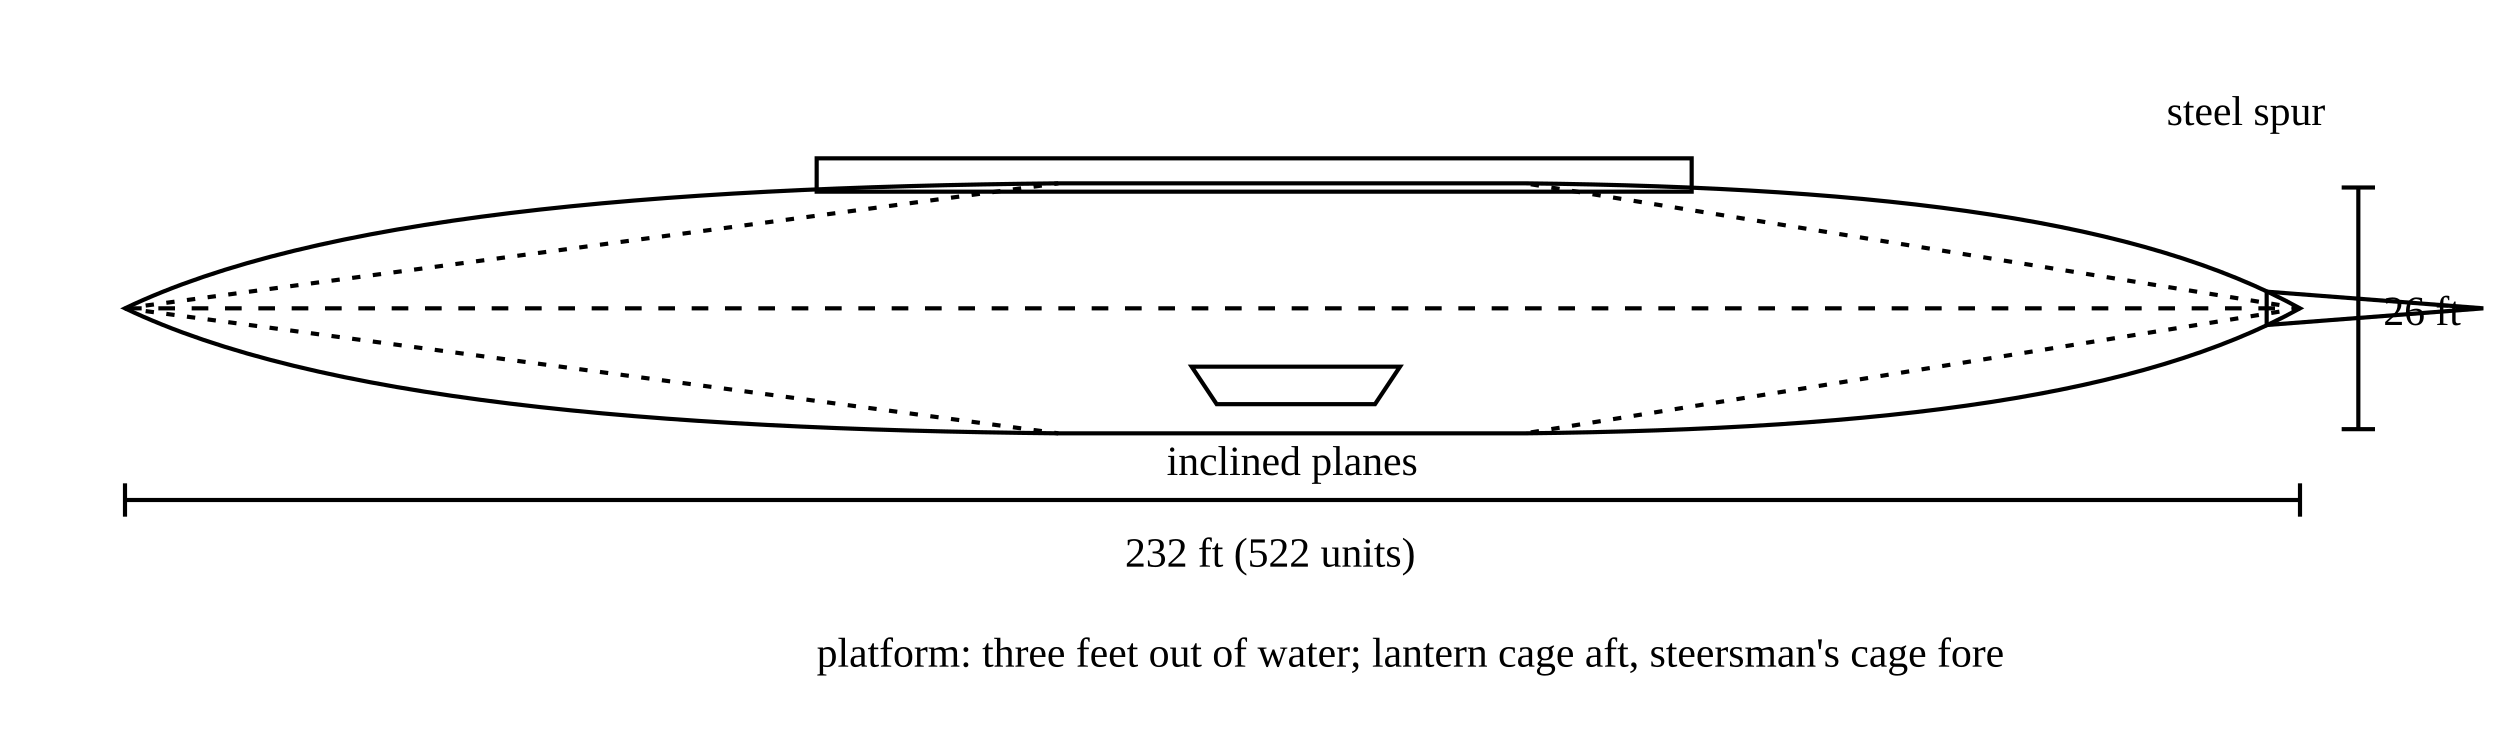
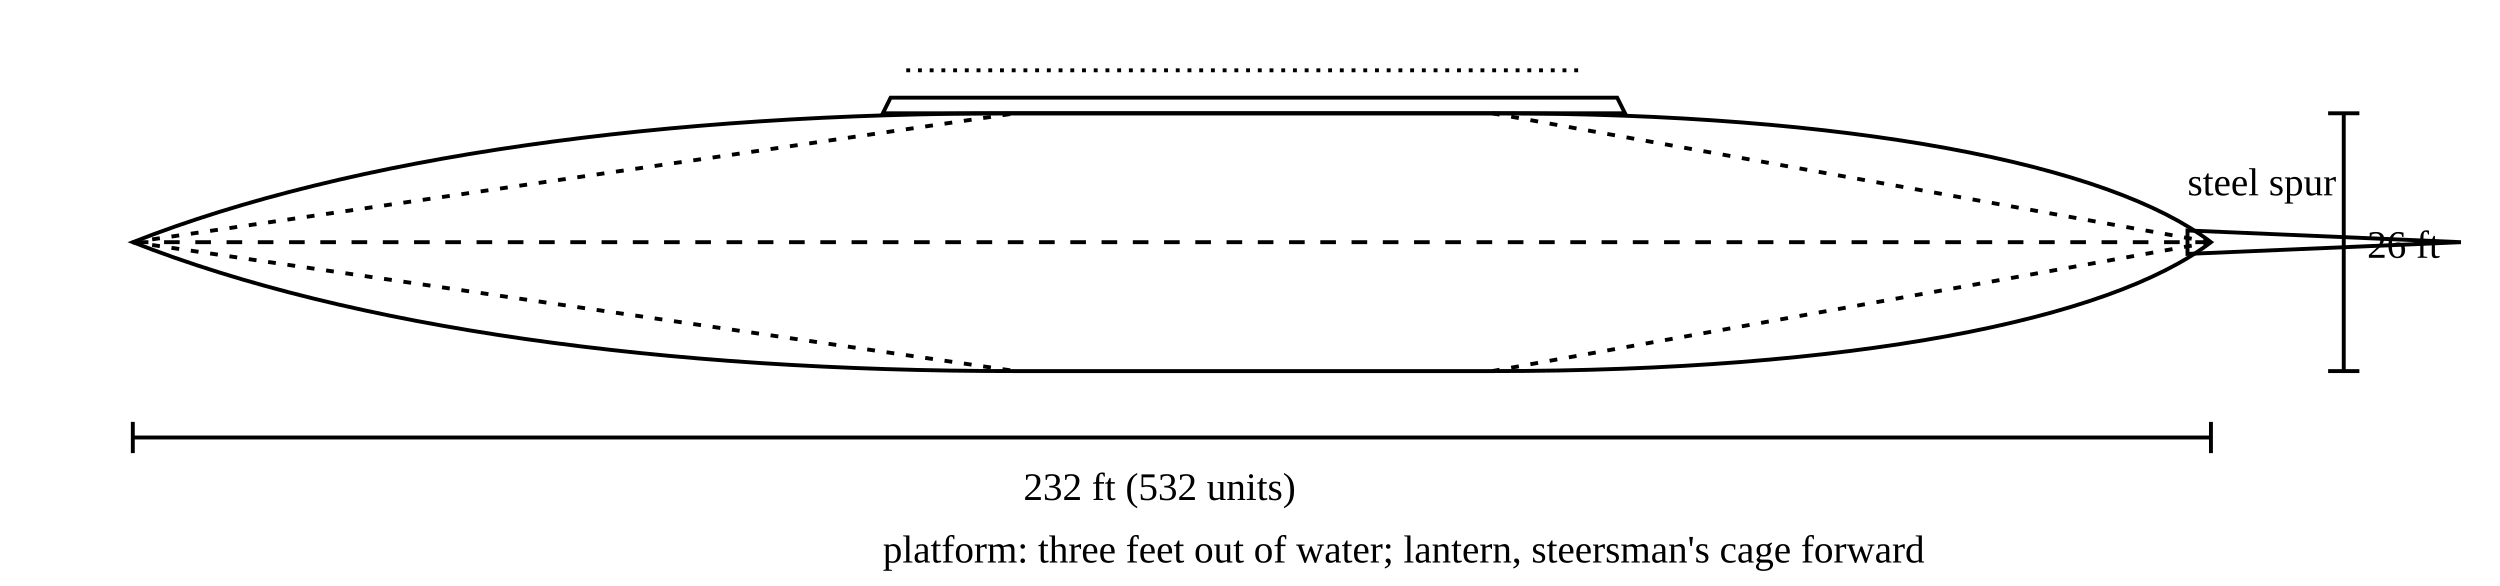
- <svg xmlns="http://www.w3.org/2000/svg" viewBox="0 0 600 180" fill="none" stroke="currentColor" stroke-width="1">
-   <path d="M30 74 H552" stroke-dasharray="4 4" />
-   <path d="M30 120 H552 M30 116 V124 M552 116 V124" />
-   <text x="270" y="136" font-size="10" fill="currentColor" stroke="none">232 ft (522 units)</text>
-   <path d="M566 45 V103 M562 45 H570 M562 103 H570" />
-   <text x="572" y="78" font-size="10" fill="currentColor" stroke="none">26 ft</text>
-   <path d="M30 74 C76 52 156 45 254 44 L366 44 C454 45 514 53 552 74 C514 95 454 103 366 104 L254 104 C156 103 76 96 30 74 Z" />
-   <path d="M30 74 L254 44 M30 74 L254 104 M552 74 L366 44 M552 74 L366 104" stroke-dasharray="2 3" />
-   <rect x="196" y="38" width="210" height="8" />
-   <text x="196" y="160" font-size="10" fill="currentColor" stroke="none">platform: three feet out of water; lantern cage aft, steersman's cage fore</text>
-   <path d="M544 70 L596 74 L544 78 Z" />
-   <text x="520" y="30" font-size="10" fill="currentColor" stroke="none">steel spur</text>
-   <path d="M286 88 L336 88 L330 97 L292 97 Z" />
-   <text x="280" y="114" font-size="10" fill="currentColor" stroke="none">inclined planes</text>
+ <svg xmlns="http://www.w3.org/2000/svg" viewBox="0 0 640 150" fill="none" stroke="currentColor" stroke-width="1">
+   <path d="M34 62 H566" stroke-dasharray="4 4" />
+   <path d="M34 112 H566 M34 108 V116 M566 108 V116" />
+   <text x="262" y="128" font-size="10" fill="currentColor" stroke="none">232 ft (532 units)</text>
+   <path d="M600 29 V95 M596 29 H604 M596 95 H604" />
+   <text x="606" y="66" font-size="10" fill="currentColor" stroke="none">26 ft</text>
+   <path d="M34 62 C90 40 170 29 260 29 L382 29 C474 29 540 42 566 62 C540 82 474 95 382 95 L260 95 C170 95 90 84 34 62 Z" />
+   <path d="M34 62 L260 29 M34 62 L260 95 M566 62 L382 29 M566 62 L382 95" stroke-dasharray="2 3" />
+   <path d="M226 29 L228 25 L414 25 L416 29 Z" />
+   <path d="M232 18 H404" stroke-dasharray="1 2" />
+   <text x="226" y="144" font-size="10" fill="currentColor" stroke="none">platform: three feet out of water; lantern, steersman's cage forward</text>
+   <path d="M560 59 L630 62 L560 65 Z" />
+   <text x="560" y="50" font-size="10" fill="currentColor" stroke="none">steel spur</text>
</svg>
